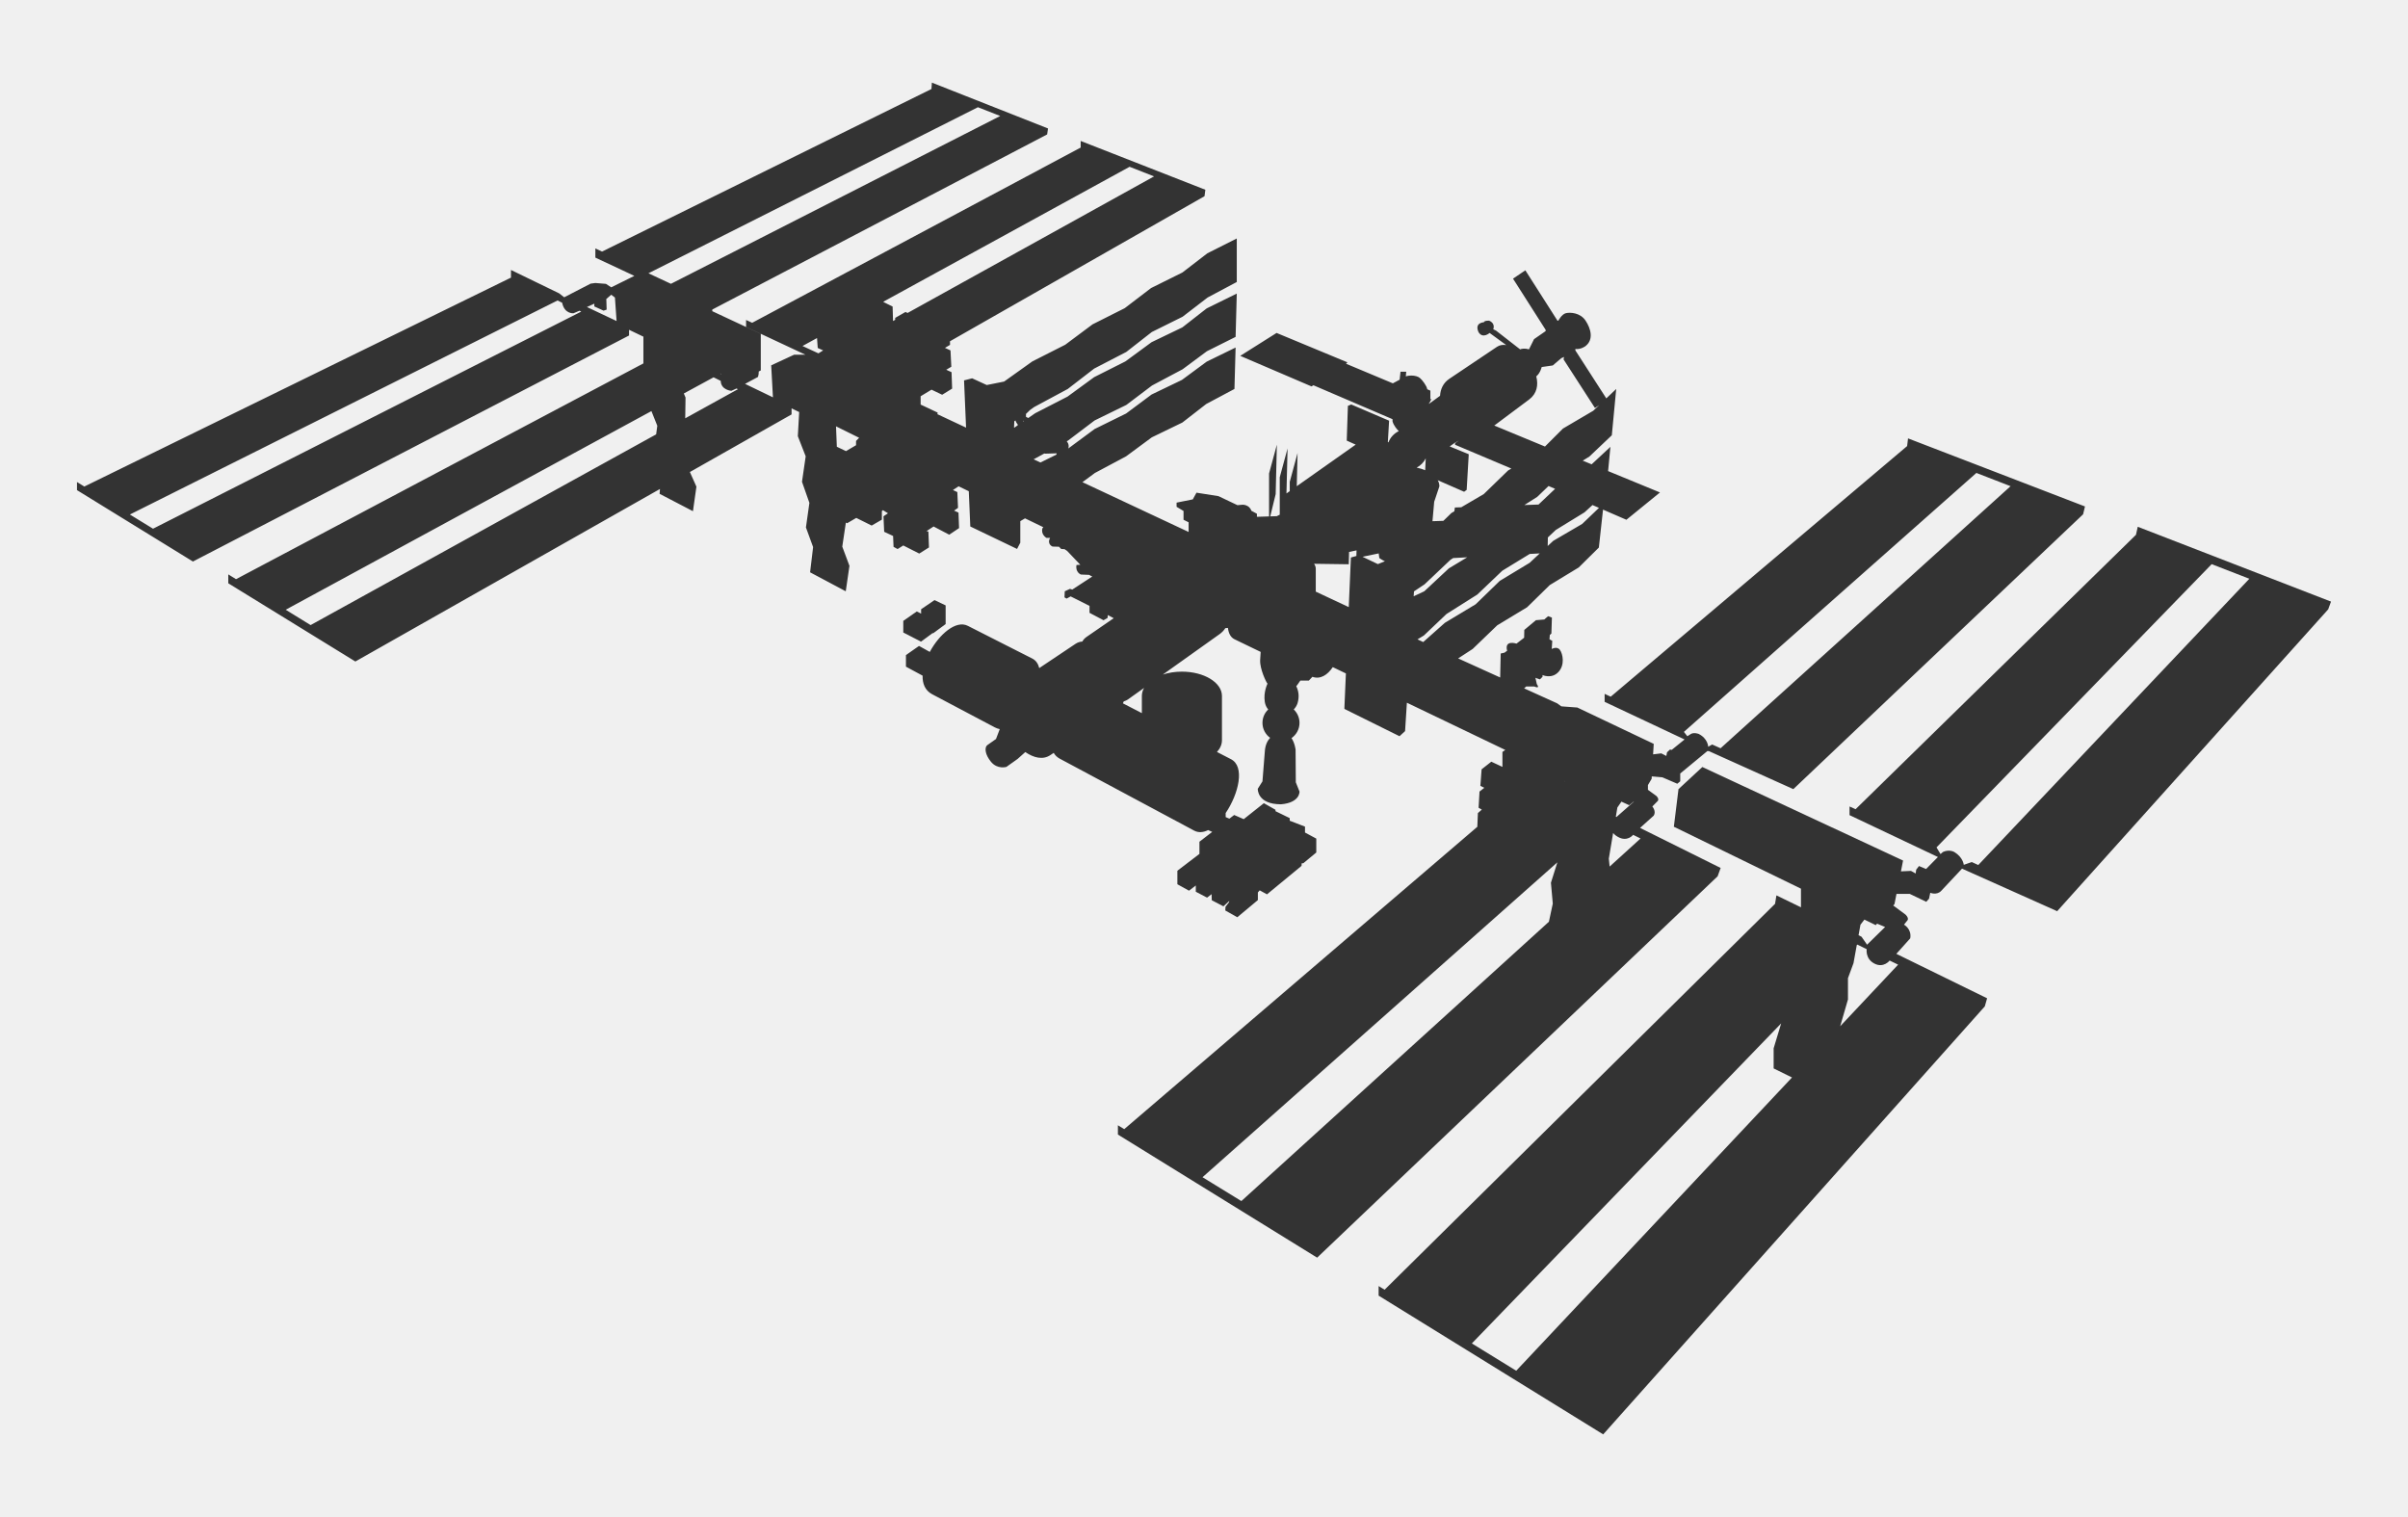
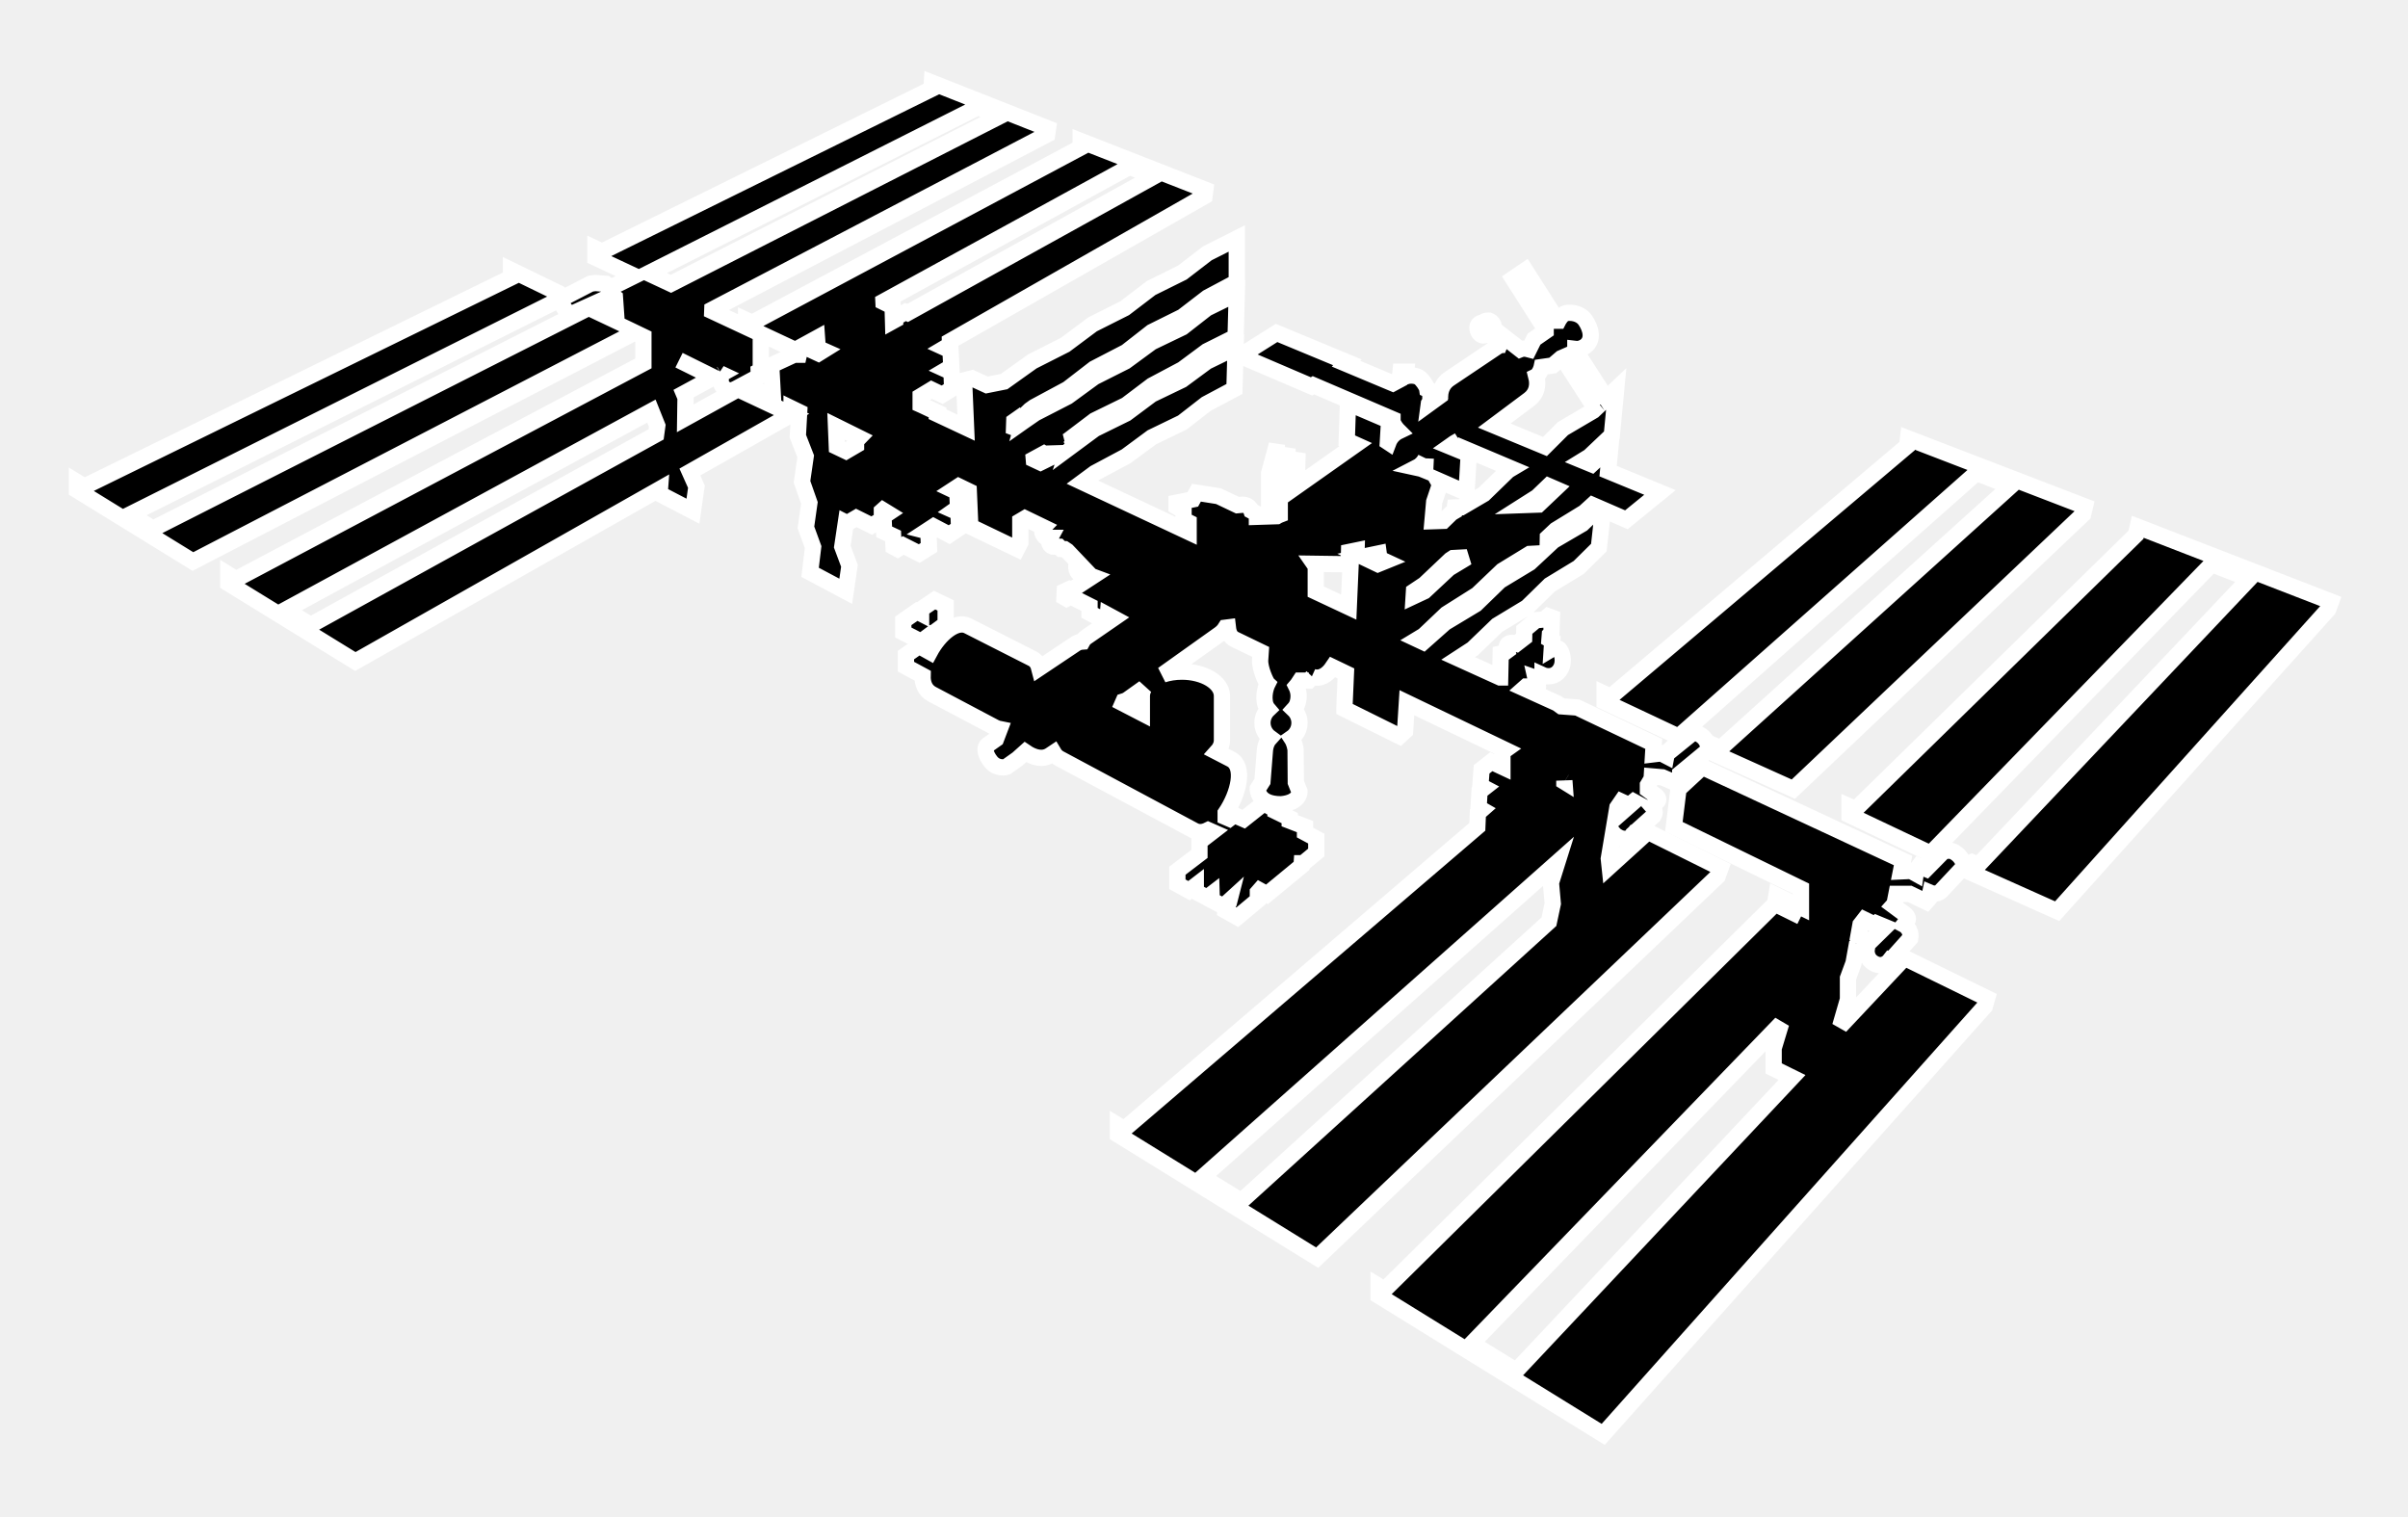
<svg xmlns="http://www.w3.org/2000/svg" version="1.1" id="svg6394" viewBox="0 0 1000 630" height="630" width="1000">
  <defs id="defs6396">
    <clipPath id="clipPath1384" clipPathUnits="userSpaceOnUse">
      <path id="path1386" d="m 0,0 1224,0 0,792 L 0,792 0,0 Z" />
    </clipPath>
  </defs>
  <g transform="translate(0,-422.3622)" id="layer1">
    <g id="g1380" transform="matrix(1.25,0,0,-1.25,-96.6155,1237.142)">
      <g clip-path="url(#clipPath1384)" id="g1382">
        <g transform="translate(-1.149729,-19.13495)" id="g8256">
          <g id="g1408" transform="matrix(5.404471,0,0,5.404471,735.6801,383.5717)">
-             <path d="m 0,0 -0.401,0.182 -0.491,-0.17 c 0,0 -0.043,0.469 -0.587,0.789 0,0 -0.299,0.182 -0.694,0 L -2.322,0.673 -2.568,1.083 14.347,18.495 16.663,17.597 0,0 Z m -5.727,-3.81 -1.11,-1.088 -0.342,0.491 -0.182,0.088 0.118,0.652 0.242,0.311 0.697,-0.34 0.081,0.091 0.496,-0.205 z m 0.799,-2.315 -3.561,-3.786 0.478,1.647 0,1.309 0.341,0.925 0.199,1.102 0.036,0.037 -0.027,0.013 0.603,-0.298 c 0,0 -0.099,-0.583 0.47,-0.882 0.569,-0.299 0.939,0.185 0.939,0.185 l 0.522,-0.252 z m -26.204,-23.285 19.015,19.674 -0.463,-1.531 0,-1.238 1.129,-0.556 -16.953,-18.028 -2.728,1.679 z M 9.803,20.793 9.693,20.299 -7.543,3.43 l -0.371,0.168 0,-0.532 5.432,-2.574 -0.726,-0.737 -0.438,0.182 -0.171,-0.224 -0.032,-0.235 -0.288,0.16 -0.618,-0.029 0.131,0.666 -12.339,5.749 -1.466,-1.359 -0.285,-2.312 7.814,-3.808 0,-0.718 0,-0.427 -1.509,0.733 -0.085,-0.52 1.594,-0.788 -1.594,0.788 -24.001,-23.722 -0.368,0.226 0,-0.589 5.366,-3.315 2.73,-1.687 5.709,-3.527 23.458,26.31 0.142,0.498 -5.579,2.732 0.854,0.954 c 0.1,0.584 -0.384,0.84 -0.384,0.84 l 0.227,0.284 c 0.072,0.157 -0.142,0.342 -0.142,0.342 l -0.747,0.553 0.078,0.087 0.123,0.626 0.816,0 1.014,-0.487 0.171,0.192 0.075,0.363 c 0,0 0.395,-0.171 0.672,0.117 l 1.281,1.367 5.848,-2.616 16.661,18.556 0.173,0.476 -11.88,4.6 z" style="fill:#333333;fill-opacity:1;fill-rule:nonzero;stroke:none" id="path1410" />
+             <path d="m 0,0 -0.401,0.182 -0.491,-0.17 c 0,0 -0.043,0.469 -0.587,0.789 0,0 -0.299,0.182 -0.694,0 L -2.322,0.673 -2.568,1.083 14.347,18.495 16.663,17.597 0,0 Z m -5.727,-3.81 -1.11,-1.088 -0.342,0.491 -0.182,0.088 0.118,0.652 0.242,0.311 0.697,-0.34 0.081,0.091 0.496,-0.205 z m 0.799,-2.315 -3.561,-3.786 0.478,1.647 0,1.309 0.341,0.925 0.199,1.102 0.036,0.037 -0.027,0.013 0.603,-0.298 c 0,0 -0.099,-0.583 0.47,-0.882 0.569,-0.299 0.939,0.185 0.939,0.185 l 0.522,-0.252 z m -26.204,-23.285 19.015,19.674 -0.463,-1.531 0,-1.238 1.129,-0.556 -16.953,-18.028 -2.728,1.679 z M 9.803,20.793 9.693,20.299 -7.543,3.43 l -0.371,0.168 0,-0.532 5.432,-2.574 -0.726,-0.737 -0.438,0.182 -0.171,-0.224 -0.032,-0.235 -0.288,0.16 -0.618,-0.029 0.131,0.666 -12.339,5.749 -1.466,-1.359 -0.285,-2.312 7.814,-3.808 0,-0.718 0,-0.427 -1.509,0.733 -0.085,-0.52 1.594,-0.788 -1.594,0.788 -24.001,-23.722 -0.368,0.226 0,-0.589 5.366,-3.315 2.73,-1.687 5.709,-3.527 23.458,26.31 0.142,0.498 -5.579,2.732 0.854,0.954 c 0.1,0.584 -0.384,0.84 -0.384,0.84 l 0.227,0.284 c 0.072,0.157 -0.142,0.342 -0.142,0.342 l -0.747,0.553 0.078,0.087 0.123,0.626 0.816,0 1.014,-0.487 0.171,0.192 0.075,0.363 c 0,0 0.395,-0.171 0.672,0.117 l 1.281,1.367 5.848,-2.616 16.661,18.556 0.173,0.476 -11.88,4.6 z" style="fill:#000000;fill-opacity:1;fill-rule:nonzero;stroke:#FFFFFF" id="path1410" />
          </g>
          <g id="g1412" transform="matrix(5.404471,0,0,5.404471,388.2256,460.5871)">
-             <path d="m 0,0 0.05,0 0.761,0.562 0,1.146 -0.683,0.327 -0.825,-0.562 0,-0.27 -0.264,0.135 -0.832,-0.58 0,-0.715 1.089,-0.562 L 0,0 Z" style="fill:#333333;fill-opacity:1;fill-rule:nonzero;stroke:none" id="path1414" />
+             <path d="m 0,0 0.05,0 0.761,0.562 0,1.146 -0.683,0.327 -0.825,-0.562 0,-0.27 -0.264,0.135 -0.832,-0.58 0,-0.715 1.089,-0.562 L 0,0 Z" style="fill:#000000;fill-opacity:1;fill-rule:nonzero;stroke:#FFFFFF" id="path1414" />
          </g>
          <g id="g1416" transform="matrix(5.404471,0,0,5.404471,613.2067,383.0562)">
-             <path d="M 0,0 -0.051,0.484 0.213,2.06 C 0.278,1.982 0.373,1.901 0.513,1.822 1.091,1.494 1.443,1.95 1.443,1.95 L 1.9,1.726 0,0 Z m -22.639,-20.563 -2.388,1.466 21.813,19.356 -0.395,-1.255 0.114,-1.281 -0.238,-1.114 -18.906,-17.172 z m 4.574,37.464 0,1.404 c 0,0.108 -0.037,0.212 -0.104,0.308 l 2.132,-0.03 0.019,0.759 0.46,0.095 -0.01,-0.344 -0.337,-0.094 -0.132,-3.049 -2.028,0.951 z m -10.691,-6.412 0,-1.057 -1.164,0.602 c 0.018,0.038 0.034,0.078 0.049,0.118 0.094,0.028 0.186,0.071 0.274,0.133 l 0.979,0.698 c -0.089,-0.155 -0.138,-0.321 -0.138,-0.494 m -7.771,16.936 c 0.041,-0.139 0.135,-0.239 0.135,-0.239 l 0.008,-0.059 -0.212,-0.147 -0.016,0.006 0.014,0.389 0.071,0.05 z m 0.473,-0.07 0.015,0.055 0.036,-0.019 -0.051,-0.036 z m 1.349,-1.973 0.715,0.022 c -0.01,-0.03 -0.016,-0.056 -0.021,-0.082 l -0.978,-0.482 -0.408,0.191 -0.001,0.011 0.651,0.354 c 0.023,-0.011 0.042,-0.014 0.042,-0.014 m 29.756,3.33 c 0.484,0.364 0.575,0.893 0.438,1.425 0.008,0.004 0.012,0.006 0.012,0.006 0.246,0.213 0.321,0.565 0.321,0.565 l 0.683,0.097 0.523,0.448 0.171,0.075 -0.032,-0.15 1.931,-2.989 0.263,0.18 -0.366,-0.347 -1.864,-1.096 -1.106,-1.105 -3.117,1.29 2.143,1.601 z m 3.261,-7.649 -1.779,-1.039 -0.341,-0.318 0.01,0.527 0.488,0.46 1.764,1.082 0.492,0.449 0.398,-0.173 -1.032,-0.988 z m -12.509,-1.812 0.039,-0.284 c 0,0 0.118,-0.096 0.342,-0.199 l -0.432,-0.175 -0.942,0.451 0.993,0.207 z m 2.892,5.845 -0.034,-0.732 c -0.159,0.067 -0.335,0.122 -0.524,0.162 0.243,0.124 0.439,0.325 0.558,0.57 m -0.723,-8.18 0.649,0.433 1.593,1.508 0.166,0.108 0.864,0.046 -1.129,-0.68 -1.509,-1.409 -0.653,-0.306 0.019,0.3 z m 8.675,6.305 -1.019,-0.966 -0.87,-0.031 0.793,0.504 0.694,0.667 0.402,-0.174 z m -6.184,2.816 0.277,0.158 -0.241,-0.165 0,-0.1 3.459,-1.461 -0.2,-0.119 -1.494,-1.451 -1.386,-0.812 -0.393,-0.014 -0.032,-0.234 -0.182,-0.107 -0.492,-0.479 -0.67,-0.022 0.106,1.195 0.166,0.494 0.154,0.456 c 0,0.131 -0.036,0.257 -0.103,0.375 l 1.622,-0.71 0.157,0.114 0.128,2.192 -1.172,0.481 0.296,0.209 z m 2.783,-8.475 -1.48,-1.437 -1.893,-1.139 -1.333,-1.184 -0.352,0.165 0.39,0.236 1.394,1.324 1.893,1.195 1.537,1.466 1.685,1.03 0.616,0.033 -0.621,-0.579 -1.836,-1.11 z m 3.97,-12.346 0,0.063 0.005,-0.066 -0.005,0.003 z M 1.473,3.992 1.486,3.985 0.419,3.046 0.381,3.064 l 0.094,0.565 0.25,0.363 0.476,-0.22 0.272,0.22 z m -47.798,22.173 0,-0.263 -0.619,-0.363 -0.562,0.268 -0.051,1.256 1.421,-0.703 -0.189,-0.195 z m -2.399,6.325 0.044,-0.611 0.334,-0.149 -0.292,-0.181 -0.979,0.452 0.893,0.489 z m 19.214,10.528 1.505,-0.59 -15.151,-8.395 -0.131,0.059 -0.633,-0.363 0,-0.119 -0.132,-0.073 -0.025,0.889 -0.562,0.278 -10e-4,0.024 15.13,8.29 z m -25.167,-12.704 0.068,-0.032 -0.02,-0.011 -0.048,0.043 z m -3.866,-3.217 -0.071,-0.528 -21.24,-11.724 -1.532,0.943 22.482,12.212 0.361,-0.903 z m -30.998,-6.328 -1.424,0.873 26.29,13.158 0.283,-0.139 c 0.142,-0.704 0.697,-0.647 0.697,-0.647 l 0.37,0.156 0.108,-0.054 -26.324,-13.347 z m 27.127,13.835 0,-0.17 0.569,-0.26 0.189,0.065 -0.021,0.653 0.302,0.26 0.228,-0.171 0.101,-1.445 -1.823,0.862 0.455,0.206 z m 23.58,12.075 1.372,-0.538 -20.242,-10.317 -1.384,0.647 20.254,10.208 z M 4.565,8.279 22.545,24.198 24.646,23.383 6.819,7.273 6.303,7.504 6.058,7.365 c 0,0 -0.011,0.502 -0.587,0.79 0,0 -0.278,0.107 -0.47,0 L 4.777,8.012 4.565,8.279 Z M 6.823,-0.085 1.87,2.377 2.71,3.131 C 2.881,3.402 2.624,3.693 2.624,3.693 L 2.966,4.042 C 3.051,4.17 2.881,4.334 2.881,4.334 l -0.527,0.385 0,0.291 0.228,0.384 0.009,0.149 0.649,-0.056 0.918,-0.395 0.181,0.149 0,0.48 1.665,1.377 0.096,0 5.192,-2.338 17.812,16.895 0.116,0.482 -10.877,4.185 -0.056,-0.473 -18.221,-15.406 -0.374,0.174 0,-0.49 L 4.606,7.813 3.816,7.173 3.71,7.194 3.528,7.024 3.485,6.799 3.176,6.959 2.671,6.898 2.71,7.543 l -4.697,2.234 -0.982,0.072 -0.256,0.185 -2.032,0.921 0.129,0.114 0.501,0 c 0,0 0.385,-0.182 0.15,0.149 l -0.086,0.385 0.278,-0.097 0.16,0.161 0,0.106 c 0,0 0.555,-0.256 0.971,0.182 0.417,0.437 0.278,1.121 0.096,1.366 -0.181,0.245 -0.501,0.053 -0.501,0.053 l 0.032,0.502 -0.171,0.096 0.021,0.267 0.096,0.085 0.032,0.982 -0.234,0.086 -0.235,-0.203 -0.513,-0.043 -0.715,-0.598 -0.01,-0.48 -0.47,-0.363 c 0,0 -0.758,0.256 -0.576,-0.437 l -0.16,-0.118 -0.235,-0.053 -0.032,-1.473 -0.001,0 -2.583,1.172 0.894,0.582 1.508,1.452 1.836,1.11 1.395,1.366 1.779,1.081 1.238,1.224 0.256,2.332 1.437,-0.624 2.064,1.679 -3.189,1.313 0.143,1.491 -1.155,-1.074 -0.548,0.225 0.408,0.251 1.381,1.31 0.27,2.846 -0.609,-0.579 -1.903,2.952 0,0.086 c 0.353,-0.043 0.63,0.181 0.63,0.181 0.502,0.395 0.331,1.057 0,1.558 -0.331,0.502 -0.961,0.523 -1.217,0.459 -0.256,-0.064 -0.459,-0.459 -0.459,-0.459 l -0.053,0 -1.975,3.096 -0.757,-0.513 2.006,-3.148 0,-0.075 -0.715,-0.496 -0.31,-0.625 C -5.223,31.87 -5.4,31.836 -5.503,31.794 l -1.479,1.152 -0.173,0.086 c 0,0 0.159,0.356 -0.254,0.526 0,0 -0.297,0.015 -0.326,-0.099 0,0 -0.585,-0.015 -0.328,-0.598 0.256,-0.441 0.683,-0.057 0.683,-0.057 l 1.024,-0.747 c -0.207,0.034 -0.403,0.005 -0.569,-0.106 l -2.932,-1.968 c -0.372,-0.25 -0.544,-0.627 -0.568,-1.044 l -0.684,-0.497 c 0.002,0.015 0.003,0.025 0.003,0.025 l 0.086,0.139 0,0.043 0.082,0.056 -0.082,0.035 0,0.517 -0.192,0.085 c -0.032,0.222 -0.331,0.596 -0.447,0.687 -0.103,0.093 -0.304,0.156 -0.535,0.156 -0.125,0 -0.24,-0.018 -0.336,-0.049 l 0.026,0.284 -0.352,0 -0.053,-0.49 -0.418,-0.224 -2.877,1.205 0.085,0.086 -4.355,1.807 -2.234,-1.409 4.383,-1.878 0.114,0.071 4.864,-2.085 0,-0.135 c 0.073,-0.267 0.285,-0.502 0.385,-0.601 -0.292,-0.139 -0.521,-0.386 -0.636,-0.691 l -0.036,0.024 0.077,1.31 -2.327,0.996 -0.206,-0.085 -0.071,-2.135 0.55,-0.248 -3.623,-2.556 0.05,2.04 -0.48,-1.771 0,-0.572 -0.203,-0.143 0.068,2.768 -0.48,-1.772 0,-2.304 c -0.062,-0.024 -0.121,-0.054 -0.178,-0.088 l -0.407,-0.013 0.334,1.368 0.074,3.042 -0.48,-1.772 0,-2.64 -0.747,-0.024 0,0.188 -0.342,0.185 c -0.128,0.384 -0.54,0.37 -0.54,0.37 l -0.314,-0.028 -1.167,0.555 -1.352,0.213 -0.227,-0.412 -0.996,-0.2 0,-0.256 0.427,-0.256 0,-0.541 0.313,-0.156 0,-0.594 -5.665,2.657 -0.862,0.404 0.763,0.564 1.921,1.025 1.58,1.167 1.878,0.91 1.466,1.139 1.736,0.925 0.071,2.547 -1.778,-0.868 -1.523,-1.124 -1.865,-0.897 -1.565,-1.167 -1.936,-0.953 -1.617,-1.196 c 0.084,0.259 -0.094,0.438 -0.094,0.438 l -0.01,0 0.085,0.046 1.636,1.238 1.95,0.954 1.58,1.195 1.878,0.997 1.495,1.11 1.764,0.882 0.072,2.661 -1.85,-0.91 -1.495,-1.167 -1.893,-0.911 -1.608,-1.181 -1.921,-0.968 -1.637,-1.196 -1.992,-1.024 -0.433,-0.3 c -10e-4,0.009 -10e-4,0.015 -10e-4,0.015 l -0.128,0.064 0,0.182 0.252,0.242 0.253,0.181 2.064,1.11 1.622,1.252 1.978,1.025 1.566,1.224 1.892,0.939 1.537,1.181 1.794,0.954 0,2.676 -1.808,-0.911 -1.537,-1.182 -1.921,-0.953 -1.622,-1.238 -1.979,-0.996 -1.679,-1.253 -2.021,-1.024 -1.736,-1.239 -1.067,-0.213 -0.897,0.413 -0.498,-0.128 0.124,-2.904 -1.761,0.826 0.014,0.099 -0.967,0.456 -0.079,0.035 0,0.513 0.669,0.405 0.655,-0.313 0.612,0.377 -0.036,1.011 -0.327,0.149 0.313,0.185 -0.05,1.004 -0.341,0.156 0.313,0.185 -0.006,0.221 15.649,8.918 0.051,0.396 -7.664,3 0,-0.407 -20.193,-10.771 -0.375,0.173 0,-0.427 3.646,-1.708 -0.693,0 -1.409,-0.654 0.107,-1.967 -1.715,0.828 0.797,0.427 c 0.036,0.123 0.049,0.234 0.045,0.334 l 0.126,0.065 0,2.248 -2.984,1.395 0.004,0.101 20.583,10.765 0.054,0.366 -7.14,2.818 -0.025,-0.392 -20.25,-9.994 -0.411,0.193 0,-0.564 2.397,-1.123 -1.422,-0.704 -0.324,0.213 -0.651,0.053 -0.292,-0.039 -1.622,-0.839 -0.313,0.242 -2.96,1.437 0,-0.47 -26.228,-12.843 -0.451,0.277 0,-0.498 2.8,-1.725 1.424,-0.876 2.903,-1.788 26.81,13.895 0,0.351 0.882,-0.423 0,-1.644 -25.042,-13.264 -0.476,0.294 0,-0.547 3.058,-1.882 1.535,-0.945 3.218,-1.981 18.725,10.606 -0.022,-0.299 2.05,-1.067 0.213,1.508 -0.402,0.9 6.251,3.541 -3.296,1.551 -3.241,-1.79 0.019,1.277 -0.105,0.249 1.829,0.994 -2.124,1.053 2.563,-1.271 c 0.015,-0.569 0.655,-0.612 0.655,-0.612 l 0.313,0.142 3.387,-1.593 0,0.373 0.468,-0.227 -0.083,-1.484 0.483,-1.238 -0.227,-1.566 0.455,-1.295 -0.213,-1.509 0.441,-1.209 -0.185,-1.551 2.192,-1.167 0.227,1.565 -0.441,1.181 0.221,1.478 0.078,-0.04 0.562,0.327 0.946,-0.47 0.627,0.363 0,0.527 0.064,0.057 0.313,-0.192 -0.278,-0.185 0.043,-0.954 0.548,-0.256 0.028,-0.669 0.249,-0.135 0.349,0.22 0.982,-0.498 0.598,0.377 -0.036,0.975 -0.114,0.029 0.434,0.284 0.961,-0.505 0.605,0.406 -0.036,0.953 -0.27,0.121 0.242,0.171 -0.043,0.968 -0.27,0.128 0.349,0.228 0.625,-0.302 0.093,-2.168 2.875,-1.38 0.199,0.384 0,1.324 0.29,0.172 1.034,-0.5 0.095,-0.046 -0.056,-0.057 c -0.118,-0.395 0.245,-0.597 0.245,-0.597 l 0.224,0 c -0.213,-0.395 0.15,-0.534 0.15,-0.534 l 0.395,-0.011 0.139,-0.139 0.202,-0.01 0.16,-0.107 0.812,-0.854 -0.235,-0.011 c -0.086,-0.448 0.267,-0.587 0.267,-0.587 l 0.512,-0.021 c 0.066,-0.045 0.131,-0.077 0.193,-0.1 l -1.232,-0.804 -0.142,0.043 -0.32,-0.149 -0.017,-0.373 0.13,-0.076 0.249,0.135 1.16,-0.583 0,-0.427 0.861,-0.455 0.249,0.142 0.015,0.178 0.361,-0.195 -1.678,-1.157 c -0.107,-0.074 -0.19,-0.168 -0.25,-0.278 -0.148,-0.01 -0.289,-0.054 -0.418,-0.14 l -2.23,-1.492 c -0.067,0.265 -0.203,0.472 -0.424,0.584 l -3.966,2.013 c -0.729,0.375 -1.759,-0.523 -2.339,-1.603 l -0.662,0.368 -0.804,-0.562 0,-0.712 1.024,-0.553 c -0.014,-0.488 0.151,-0.906 0.576,-1.136 l 3.861,-2.042 c 0.101,-0.053 0.204,-0.089 0.306,-0.109 l -0.231,-0.607 -0.534,-0.377 c -0.015,-0.011 -0.029,-0.026 -0.042,-0.042 -0.119,-0.153 -0.098,-0.532 0.263,-0.976 0.398,-0.491 0.953,-0.32 0.953,-0.32 l 0.69,0.491 0.471,0.421 c 0.526,-0.361 1.088,-0.491 1.539,-0.188 l 0.207,0.138 c 0.086,-0.146 0.205,-0.267 0.364,-0.352 l 8.266,-4.425 c 0.27,-0.145 0.567,-0.116 0.863,0.031 l 0.252,-0.111 -0.786,-0.605 0,-0.748 -1.356,-1.035 0,-0.832 0.715,-0.395 0.417,0.32 0,-0.384 0.693,-0.363 0.278,0.213 0.011,-0.373 0.715,-0.374 0.363,0.331 -0.022,-0.086 -0.213,-0.277 -0.011,-0.224 0.737,-0.416 1.265,1.056 0,0.47 0.112,0.128 0.448,-0.246 2.124,1.751 0.011,0.16 0.096,0 0.8,0.662 0,0.854 -0.694,0.373 0,0.363 -0.939,0.363 0,0.16 -0.875,0.427 0,0.086 -0.715,0.405 -1.238,-0.982 -0.587,0.256 -0.295,-0.226 -0.228,0.098 0,0.247 c 0.798,1.18 1.212,2.887 0.306,3.322 l -0.013,0.007 -0.827,0.427 c 0.195,0.214 0.306,0.46 0.306,0.722 l 0,2.722 c 0,0.825 -1.102,1.494 -2.462,1.494 -0.424,0 -0.823,-0.065 -1.172,-0.18 l 3.488,2.485 c 0.151,0.108 0.267,0.232 0.352,0.367 0.055,0.001 0.108,0.006 0.161,0.016 0.037,-0.323 0.163,-0.581 0.405,-0.698 l 1.608,-0.777 c -0.013,-0.183 -0.025,-0.36 -0.032,-0.501 -0.028,-0.541 0.377,-1.381 0.452,-1.452 0,0 -0.263,-0.515 -0.166,-1.126 0.031,-0.188 0.107,-0.34 0.21,-0.46 -0.218,-0.207 -0.354,-0.499 -0.354,-0.823 0,-0.379 0.186,-0.713 0.47,-0.92 -0.166,-0.181 -0.304,-0.45 -0.326,-0.855 L -21.342,5.237 -21.63,4.782 c 0,0 -0.053,-0.954 1.427,-0.954 1.181,0.1 1.138,0.783 1.138,0.783 l -0.227,0.569 -0.014,2.007 c 0,0 -0.043,0.398 -0.25,0.711 0.297,0.205 0.491,0.548 0.491,0.936 0,0.324 -0.136,0.616 -0.353,0.823 0.108,0.117 0.193,0.252 0.234,0.391 0.119,0.398 0.062,0.754 -0.08,1.039 0,0 0.117,0.135 0.249,0.345 l 0.523,0 0.221,0.233 -0.002,0.001 c 0.488,-0.178 0.933,0.114 1.254,0.594 l 0.806,-0.387 -0.091,-2.096 0,-0.085 3.387,-1.679 0.342,0.313 0.111,1.747 6.048,-2.903 -0.175,-0.125 0,-0.918 -0.683,0.32 L -7.871,5.978 -7.946,4.964 -7.708,4.839 -7.999,4.611 -8.056,3.615 -7.857,3.501 -8.099,3.288 -8.134,2.444 l -21.705,-18.586 -0.389,0.238 0,-0.571 4.808,-2.971 2.387,-1.475 5.052,-3.121 24.619,23.444 0.185,0.513 z" style="fill:#333333;fill-opacity:1;fill-rule:nonzero;stroke:none" id="path1418" />
+             <path d="M 0,0 -0.051,0.484 0.213,2.06 C 0.278,1.982 0.373,1.901 0.513,1.822 1.091,1.494 1.443,1.95 1.443,1.95 L 1.9,1.726 0,0 Z m -22.639,-20.563 -2.388,1.466 21.813,19.356 -0.395,-1.255 0.114,-1.281 -0.238,-1.114 -18.906,-17.172 z m 4.574,37.464 0,1.404 c 0,0.108 -0.037,0.212 -0.104,0.308 l 2.132,-0.03 0.019,0.759 0.46,0.095 -0.01,-0.344 -0.337,-0.094 -0.132,-3.049 -2.028,0.951 z m -10.691,-6.412 0,-1.057 -1.164,0.602 c 0.018,0.038 0.034,0.078 0.049,0.118 0.094,0.028 0.186,0.071 0.274,0.133 l 0.979,0.698 c -0.089,-0.155 -0.138,-0.321 -0.138,-0.494 m -7.771,16.936 c 0.041,-0.139 0.135,-0.239 0.135,-0.239 l 0.008,-0.059 -0.212,-0.147 -0.016,0.006 0.014,0.389 0.071,0.05 z m 0.473,-0.07 0.015,0.055 0.036,-0.019 -0.051,-0.036 z m 1.349,-1.973 0.715,0.022 c -0.01,-0.03 -0.016,-0.056 -0.021,-0.082 l -0.978,-0.482 -0.408,0.191 -0.001,0.011 0.651,0.354 c 0.023,-0.011 0.042,-0.014 0.042,-0.014 m 29.756,3.33 c 0.484,0.364 0.575,0.893 0.438,1.425 0.008,0.004 0.012,0.006 0.012,0.006 0.246,0.213 0.321,0.565 0.321,0.565 l 0.683,0.097 0.523,0.448 0.171,0.075 -0.032,-0.15 1.931,-2.989 0.263,0.18 -0.366,-0.347 -1.864,-1.096 -1.106,-1.105 -3.117,1.29 2.143,1.601 z m 3.261,-7.649 -1.779,-1.039 -0.341,-0.318 0.01,0.527 0.488,0.46 1.764,1.082 0.492,0.449 0.398,-0.173 -1.032,-0.988 z m -12.509,-1.812 0.039,-0.284 c 0,0 0.118,-0.096 0.342,-0.199 l -0.432,-0.175 -0.942,0.451 0.993,0.207 z m 2.892,5.845 -0.034,-0.732 c -0.159,0.067 -0.335,0.122 -0.524,0.162 0.243,0.124 0.439,0.325 0.558,0.57 m -0.723,-8.18 0.649,0.433 1.593,1.508 0.166,0.108 0.864,0.046 -1.129,-0.68 -1.509,-1.409 -0.653,-0.306 0.019,0.3 z m 8.675,6.305 -1.019,-0.966 -0.87,-0.031 0.793,0.504 0.694,0.667 0.402,-0.174 z m -6.184,2.816 0.277,0.158 -0.241,-0.165 0,-0.1 3.459,-1.461 -0.2,-0.119 -1.494,-1.451 -1.386,-0.812 -0.393,-0.014 -0.032,-0.234 -0.182,-0.107 -0.492,-0.479 -0.67,-0.022 0.106,1.195 0.166,0.494 0.154,0.456 c 0,0.131 -0.036,0.257 -0.103,0.375 l 1.622,-0.71 0.157,0.114 0.128,2.192 -1.172,0.481 0.296,0.209 z m 2.783,-8.475 -1.48,-1.437 -1.893,-1.139 -1.333,-1.184 -0.352,0.165 0.39,0.236 1.394,1.324 1.893,1.195 1.537,1.466 1.685,1.03 0.616,0.033 -0.621,-0.579 -1.836,-1.11 z m 3.97,-12.346 0,0.063 0.005,-0.066 -0.005,0.003 z M 1.473,3.992 1.486,3.985 0.419,3.046 0.381,3.064 l 0.094,0.565 0.25,0.363 0.476,-0.22 0.272,0.22 z m -47.798,22.173 0,-0.263 -0.619,-0.363 -0.562,0.268 -0.051,1.256 1.421,-0.703 -0.189,-0.195 z m -2.399,6.325 0.044,-0.611 0.334,-0.149 -0.292,-0.181 -0.979,0.452 0.893,0.489 z m 19.214,10.528 1.505,-0.59 -15.151,-8.395 -0.131,0.059 -0.633,-0.363 0,-0.119 -0.132,-0.073 -0.025,0.889 -0.562,0.278 -10e-4,0.024 15.13,8.29 z m -25.167,-12.704 0.068,-0.032 -0.02,-0.011 -0.048,0.043 z m -3.866,-3.217 -0.071,-0.528 -21.24,-11.724 -1.532,0.943 22.482,12.212 0.361,-0.903 z m -30.998,-6.328 -1.424,0.873 26.29,13.158 0.283,-0.139 c 0.142,-0.704 0.697,-0.647 0.697,-0.647 l 0.37,0.156 0.108,-0.054 -26.324,-13.347 z m 27.127,13.835 0,-0.17 0.569,-0.26 0.189,0.065 -0.021,0.653 0.302,0.26 0.228,-0.171 0.101,-1.445 -1.823,0.862 0.455,0.206 z m 23.58,12.075 1.372,-0.538 -20.242,-10.317 -1.384,0.647 20.254,10.208 z M 4.565,8.279 22.545,24.198 24.646,23.383 6.819,7.273 6.303,7.504 6.058,7.365 c 0,0 -0.011,0.502 -0.587,0.79 0,0 -0.278,0.107 -0.47,0 L 4.777,8.012 4.565,8.279 Z M 6.823,-0.085 1.87,2.377 2.71,3.131 C 2.881,3.402 2.624,3.693 2.624,3.693 L 2.966,4.042 C 3.051,4.17 2.881,4.334 2.881,4.334 l -0.527,0.385 0,0.291 0.228,0.384 0.009,0.149 0.649,-0.056 0.918,-0.395 0.181,0.149 0,0.48 1.665,1.377 0.096,0 5.192,-2.338 17.812,16.895 0.116,0.482 -10.877,4.185 -0.056,-0.473 -18.221,-15.406 -0.374,0.174 0,-0.49 L 4.606,7.813 3.816,7.173 3.71,7.194 3.528,7.024 3.485,6.799 3.176,6.959 2.671,6.898 2.71,7.543 l -4.697,2.234 -0.982,0.072 -0.256,0.185 -2.032,0.921 0.129,0.114 0.501,0 c 0,0 0.385,-0.182 0.15,0.149 l -0.086,0.385 0.278,-0.097 0.16,0.161 0,0.106 c 0,0 0.555,-0.256 0.971,0.182 0.417,0.437 0.278,1.121 0.096,1.366 -0.181,0.245 -0.501,0.053 -0.501,0.053 l 0.032,0.502 -0.171,0.096 0.021,0.267 0.096,0.085 0.032,0.982 -0.234,0.086 -0.235,-0.203 -0.513,-0.043 -0.715,-0.598 -0.01,-0.48 -0.47,-0.363 c 0,0 -0.758,0.256 -0.576,-0.437 l -0.16,-0.118 -0.235,-0.053 -0.032,-1.473 -0.001,0 -2.583,1.172 0.894,0.582 1.508,1.452 1.836,1.11 1.395,1.366 1.779,1.081 1.238,1.224 0.256,2.332 1.437,-0.624 2.064,1.679 -3.189,1.313 0.143,1.491 -1.155,-1.074 -0.548,0.225 0.408,0.251 1.381,1.31 0.27,2.846 -0.609,-0.579 -1.903,2.952 0,0.086 c 0.353,-0.043 0.63,0.181 0.63,0.181 0.502,0.395 0.331,1.057 0,1.558 -0.331,0.502 -0.961,0.523 -1.217,0.459 -0.256,-0.064 -0.459,-0.459 -0.459,-0.459 l -0.053,0 -1.975,3.096 -0.757,-0.513 2.006,-3.148 0,-0.075 -0.715,-0.496 -0.31,-0.625 C -5.223,31.87 -5.4,31.836 -5.503,31.794 l -1.479,1.152 -0.173,0.086 c 0,0 0.159,0.356 -0.254,0.526 0,0 -0.297,0.015 -0.326,-0.099 0,0 -0.585,-0.015 -0.328,-0.598 0.256,-0.441 0.683,-0.057 0.683,-0.057 l 1.024,-0.747 c -0.207,0.034 -0.403,0.005 -0.569,-0.106 l -2.932,-1.968 c -0.372,-0.25 -0.544,-0.627 -0.568,-1.044 l -0.684,-0.497 c 0.002,0.015 0.003,0.025 0.003,0.025 l 0.086,0.139 0,0.043 0.082,0.056 -0.082,0.035 0,0.517 -0.192,0.085 c -0.032,0.222 -0.331,0.596 -0.447,0.687 -0.103,0.093 -0.304,0.156 -0.535,0.156 -0.125,0 -0.24,-0.018 -0.336,-0.049 l 0.026,0.284 -0.352,0 -0.053,-0.49 -0.418,-0.224 -2.877,1.205 0.085,0.086 -4.355,1.807 -2.234,-1.409 4.383,-1.878 0.114,0.071 4.864,-2.085 0,-0.135 c 0.073,-0.267 0.285,-0.502 0.385,-0.601 -0.292,-0.139 -0.521,-0.386 -0.636,-0.691 l -0.036,0.024 0.077,1.31 -2.327,0.996 -0.206,-0.085 -0.071,-2.135 0.55,-0.248 -3.623,-2.556 0.05,2.04 -0.48,-1.771 0,-0.572 -0.203,-0.143 0.068,2.768 -0.48,-1.772 0,-2.304 c -0.062,-0.024 -0.121,-0.054 -0.178,-0.088 l -0.407,-0.013 0.334,1.368 0.074,3.042 -0.48,-1.772 0,-2.64 -0.747,-0.024 0,0.188 -0.342,0.185 c -0.128,0.384 -0.54,0.37 -0.54,0.37 l -0.314,-0.028 -1.167,0.555 -1.352,0.213 -0.227,-0.412 -0.996,-0.2 0,-0.256 0.427,-0.256 0,-0.541 0.313,-0.156 0,-0.594 -5.665,2.657 -0.862,0.404 0.763,0.564 1.921,1.025 1.58,1.167 1.878,0.91 1.466,1.139 1.736,0.925 0.071,2.547 -1.778,-0.868 -1.523,-1.124 -1.865,-0.897 -1.565,-1.167 -1.936,-0.953 -1.617,-1.196 c 0.084,0.259 -0.094,0.438 -0.094,0.438 l -0.01,0 0.085,0.046 1.636,1.238 1.95,0.954 1.58,1.195 1.878,0.997 1.495,1.11 1.764,0.882 0.072,2.661 -1.85,-0.91 -1.495,-1.167 -1.893,-0.911 -1.608,-1.181 -1.921,-0.968 -1.637,-1.196 -1.992,-1.024 -0.433,-0.3 c -10e-4,0.009 -10e-4,0.015 -10e-4,0.015 l -0.128,0.064 0,0.182 0.252,0.242 0.253,0.181 2.064,1.11 1.622,1.252 1.978,1.025 1.566,1.224 1.892,0.939 1.537,1.181 1.794,0.954 0,2.676 -1.808,-0.911 -1.537,-1.182 -1.921,-0.953 -1.622,-1.238 -1.979,-0.996 -1.679,-1.253 -2.021,-1.024 -1.736,-1.239 -1.067,-0.213 -0.897,0.413 -0.498,-0.128 0.124,-2.904 -1.761,0.826 0.014,0.099 -0.967,0.456 -0.079,0.035 0,0.513 0.669,0.405 0.655,-0.313 0.612,0.377 -0.036,1.011 -0.327,0.149 0.313,0.185 -0.05,1.004 -0.341,0.156 0.313,0.185 -0.006,0.221 15.649,8.918 0.051,0.396 -7.664,3 0,-0.407 -20.193,-10.771 -0.375,0.173 0,-0.427 3.646,-1.708 -0.693,0 -1.409,-0.654 0.107,-1.967 -1.715,0.828 0.797,0.427 c 0.036,0.123 0.049,0.234 0.045,0.334 l 0.126,0.065 0,2.248 -2.984,1.395 0.004,0.101 20.583,10.765 0.054,0.366 -7.14,2.818 -0.025,-0.392 -20.25,-9.994 -0.411,0.193 0,-0.564 2.397,-1.123 -1.422,-0.704 -0.324,0.213 -0.651,0.053 -0.292,-0.039 -1.622,-0.839 -0.313,0.242 -2.96,1.437 0,-0.47 -26.228,-12.843 -0.451,0.277 0,-0.498 2.8,-1.725 1.424,-0.876 2.903,-1.788 26.81,13.895 0,0.351 0.882,-0.423 0,-1.644 -25.042,-13.264 -0.476,0.294 0,-0.547 3.058,-1.882 1.535,-0.945 3.218,-1.981 18.725,10.606 -0.022,-0.299 2.05,-1.067 0.213,1.508 -0.402,0.9 6.251,3.541 -3.296,1.551 -3.241,-1.79 0.019,1.277 -0.105,0.249 1.829,0.994 -2.124,1.053 2.563,-1.271 c 0.015,-0.569 0.655,-0.612 0.655,-0.612 l 0.313,0.142 3.387,-1.593 0,0.373 0.468,-0.227 -0.083,-1.484 0.483,-1.238 -0.227,-1.566 0.455,-1.295 -0.213,-1.509 0.441,-1.209 -0.185,-1.551 2.192,-1.167 0.227,1.565 -0.441,1.181 0.221,1.478 0.078,-0.04 0.562,0.327 0.946,-0.47 0.627,0.363 0,0.527 0.064,0.057 0.313,-0.192 -0.278,-0.185 0.043,-0.954 0.548,-0.256 0.028,-0.669 0.249,-0.135 0.349,0.22 0.982,-0.498 0.598,0.377 -0.036,0.975 -0.114,0.029 0.434,0.284 0.961,-0.505 0.605,0.406 -0.036,0.953 -0.27,0.121 0.242,0.171 -0.043,0.968 -0.27,0.128 0.349,0.228 0.625,-0.302 0.093,-2.168 2.875,-1.38 0.199,0.384 0,1.324 0.29,0.172 1.034,-0.5 0.095,-0.046 -0.056,-0.057 c -0.118,-0.395 0.245,-0.597 0.245,-0.597 l 0.224,0 c -0.213,-0.395 0.15,-0.534 0.15,-0.534 l 0.395,-0.011 0.139,-0.139 0.202,-0.01 0.16,-0.107 0.812,-0.854 -0.235,-0.011 c -0.086,-0.448 0.267,-0.587 0.267,-0.587 l 0.512,-0.021 c 0.066,-0.045 0.131,-0.077 0.193,-0.1 l -1.232,-0.804 -0.142,0.043 -0.32,-0.149 -0.017,-0.373 0.13,-0.076 0.249,0.135 1.16,-0.583 0,-0.427 0.861,-0.455 0.249,0.142 0.015,0.178 0.361,-0.195 -1.678,-1.157 c -0.107,-0.074 -0.19,-0.168 -0.25,-0.278 -0.148,-0.01 -0.289,-0.054 -0.418,-0.14 l -2.23,-1.492 c -0.067,0.265 -0.203,0.472 -0.424,0.584 l -3.966,2.013 c -0.729,0.375 -1.759,-0.523 -2.339,-1.603 l -0.662,0.368 -0.804,-0.562 0,-0.712 1.024,-0.553 c -0.014,-0.488 0.151,-0.906 0.576,-1.136 l 3.861,-2.042 c 0.101,-0.053 0.204,-0.089 0.306,-0.109 l -0.231,-0.607 -0.534,-0.377 c -0.015,-0.011 -0.029,-0.026 -0.042,-0.042 -0.119,-0.153 -0.098,-0.532 0.263,-0.976 0.398,-0.491 0.953,-0.32 0.953,-0.32 l 0.69,0.491 0.471,0.421 c 0.526,-0.361 1.088,-0.491 1.539,-0.188 l 0.207,0.138 c 0.086,-0.146 0.205,-0.267 0.364,-0.352 l 8.266,-4.425 c 0.27,-0.145 0.567,-0.116 0.863,0.031 l 0.252,-0.111 -0.786,-0.605 0,-0.748 -1.356,-1.035 0,-0.832 0.715,-0.395 0.417,0.32 0,-0.384 0.693,-0.363 0.278,0.213 0.011,-0.373 0.715,-0.374 0.363,0.331 -0.022,-0.086 -0.213,-0.277 -0.011,-0.224 0.737,-0.416 1.265,1.056 0,0.47 0.112,0.128 0.448,-0.246 2.124,1.751 0.011,0.16 0.096,0 0.8,0.662 0,0.854 -0.694,0.373 0,0.363 -0.939,0.363 0,0.16 -0.875,0.427 0,0.086 -0.715,0.405 -1.238,-0.982 -0.587,0.256 -0.295,-0.226 -0.228,0.098 0,0.247 c 0.798,1.18 1.212,2.887 0.306,3.322 l -0.013,0.007 -0.827,0.427 c 0.195,0.214 0.306,0.46 0.306,0.722 l 0,2.722 c 0,0.825 -1.102,1.494 -2.462,1.494 -0.424,0 -0.823,-0.065 -1.172,-0.18 l 3.488,2.485 c 0.151,0.108 0.267,0.232 0.352,0.367 0.055,0.001 0.108,0.006 0.161,0.016 0.037,-0.323 0.163,-0.581 0.405,-0.698 l 1.608,-0.777 c -0.013,-0.183 -0.025,-0.36 -0.032,-0.501 -0.028,-0.541 0.377,-1.381 0.452,-1.452 0,0 -0.263,-0.515 -0.166,-1.126 0.031,-0.188 0.107,-0.34 0.21,-0.46 -0.218,-0.207 -0.354,-0.499 -0.354,-0.823 0,-0.379 0.186,-0.713 0.47,-0.92 -0.166,-0.181 -0.304,-0.45 -0.326,-0.855 L -21.342,5.237 -21.63,4.782 c 0,0 -0.053,-0.954 1.427,-0.954 1.181,0.1 1.138,0.783 1.138,0.783 l -0.227,0.569 -0.014,2.007 c 0,0 -0.043,0.398 -0.25,0.711 0.297,0.205 0.491,0.548 0.491,0.936 0,0.324 -0.136,0.616 -0.353,0.823 0.108,0.117 0.193,0.252 0.234,0.391 0.119,0.398 0.062,0.754 -0.08,1.039 0,0 0.117,0.135 0.249,0.345 l 0.523,0 0.221,0.233 -0.002,0.001 c 0.488,-0.178 0.933,0.114 1.254,0.594 l 0.806,-0.387 -0.091,-2.096 0,-0.085 3.387,-1.679 0.342,0.313 0.111,1.747 6.048,-2.903 -0.175,-0.125 0,-0.918 -0.683,0.32 L -7.871,5.978 -7.946,4.964 -7.708,4.839 -7.999,4.611 -8.056,3.615 -7.857,3.501 -8.099,3.288 -8.134,2.444 l -21.705,-18.586 -0.389,0.238 0,-0.571 4.808,-2.971 2.387,-1.475 5.052,-3.121 24.619,23.444 0.185,0.513 z" style="fill:#000000;fill-opacity:1;fill-rule:nonzero;stroke:#FFFFFF" id="path1418" />
          </g>
        </g>
      </g>
    </g>
  </g>
</svg>
